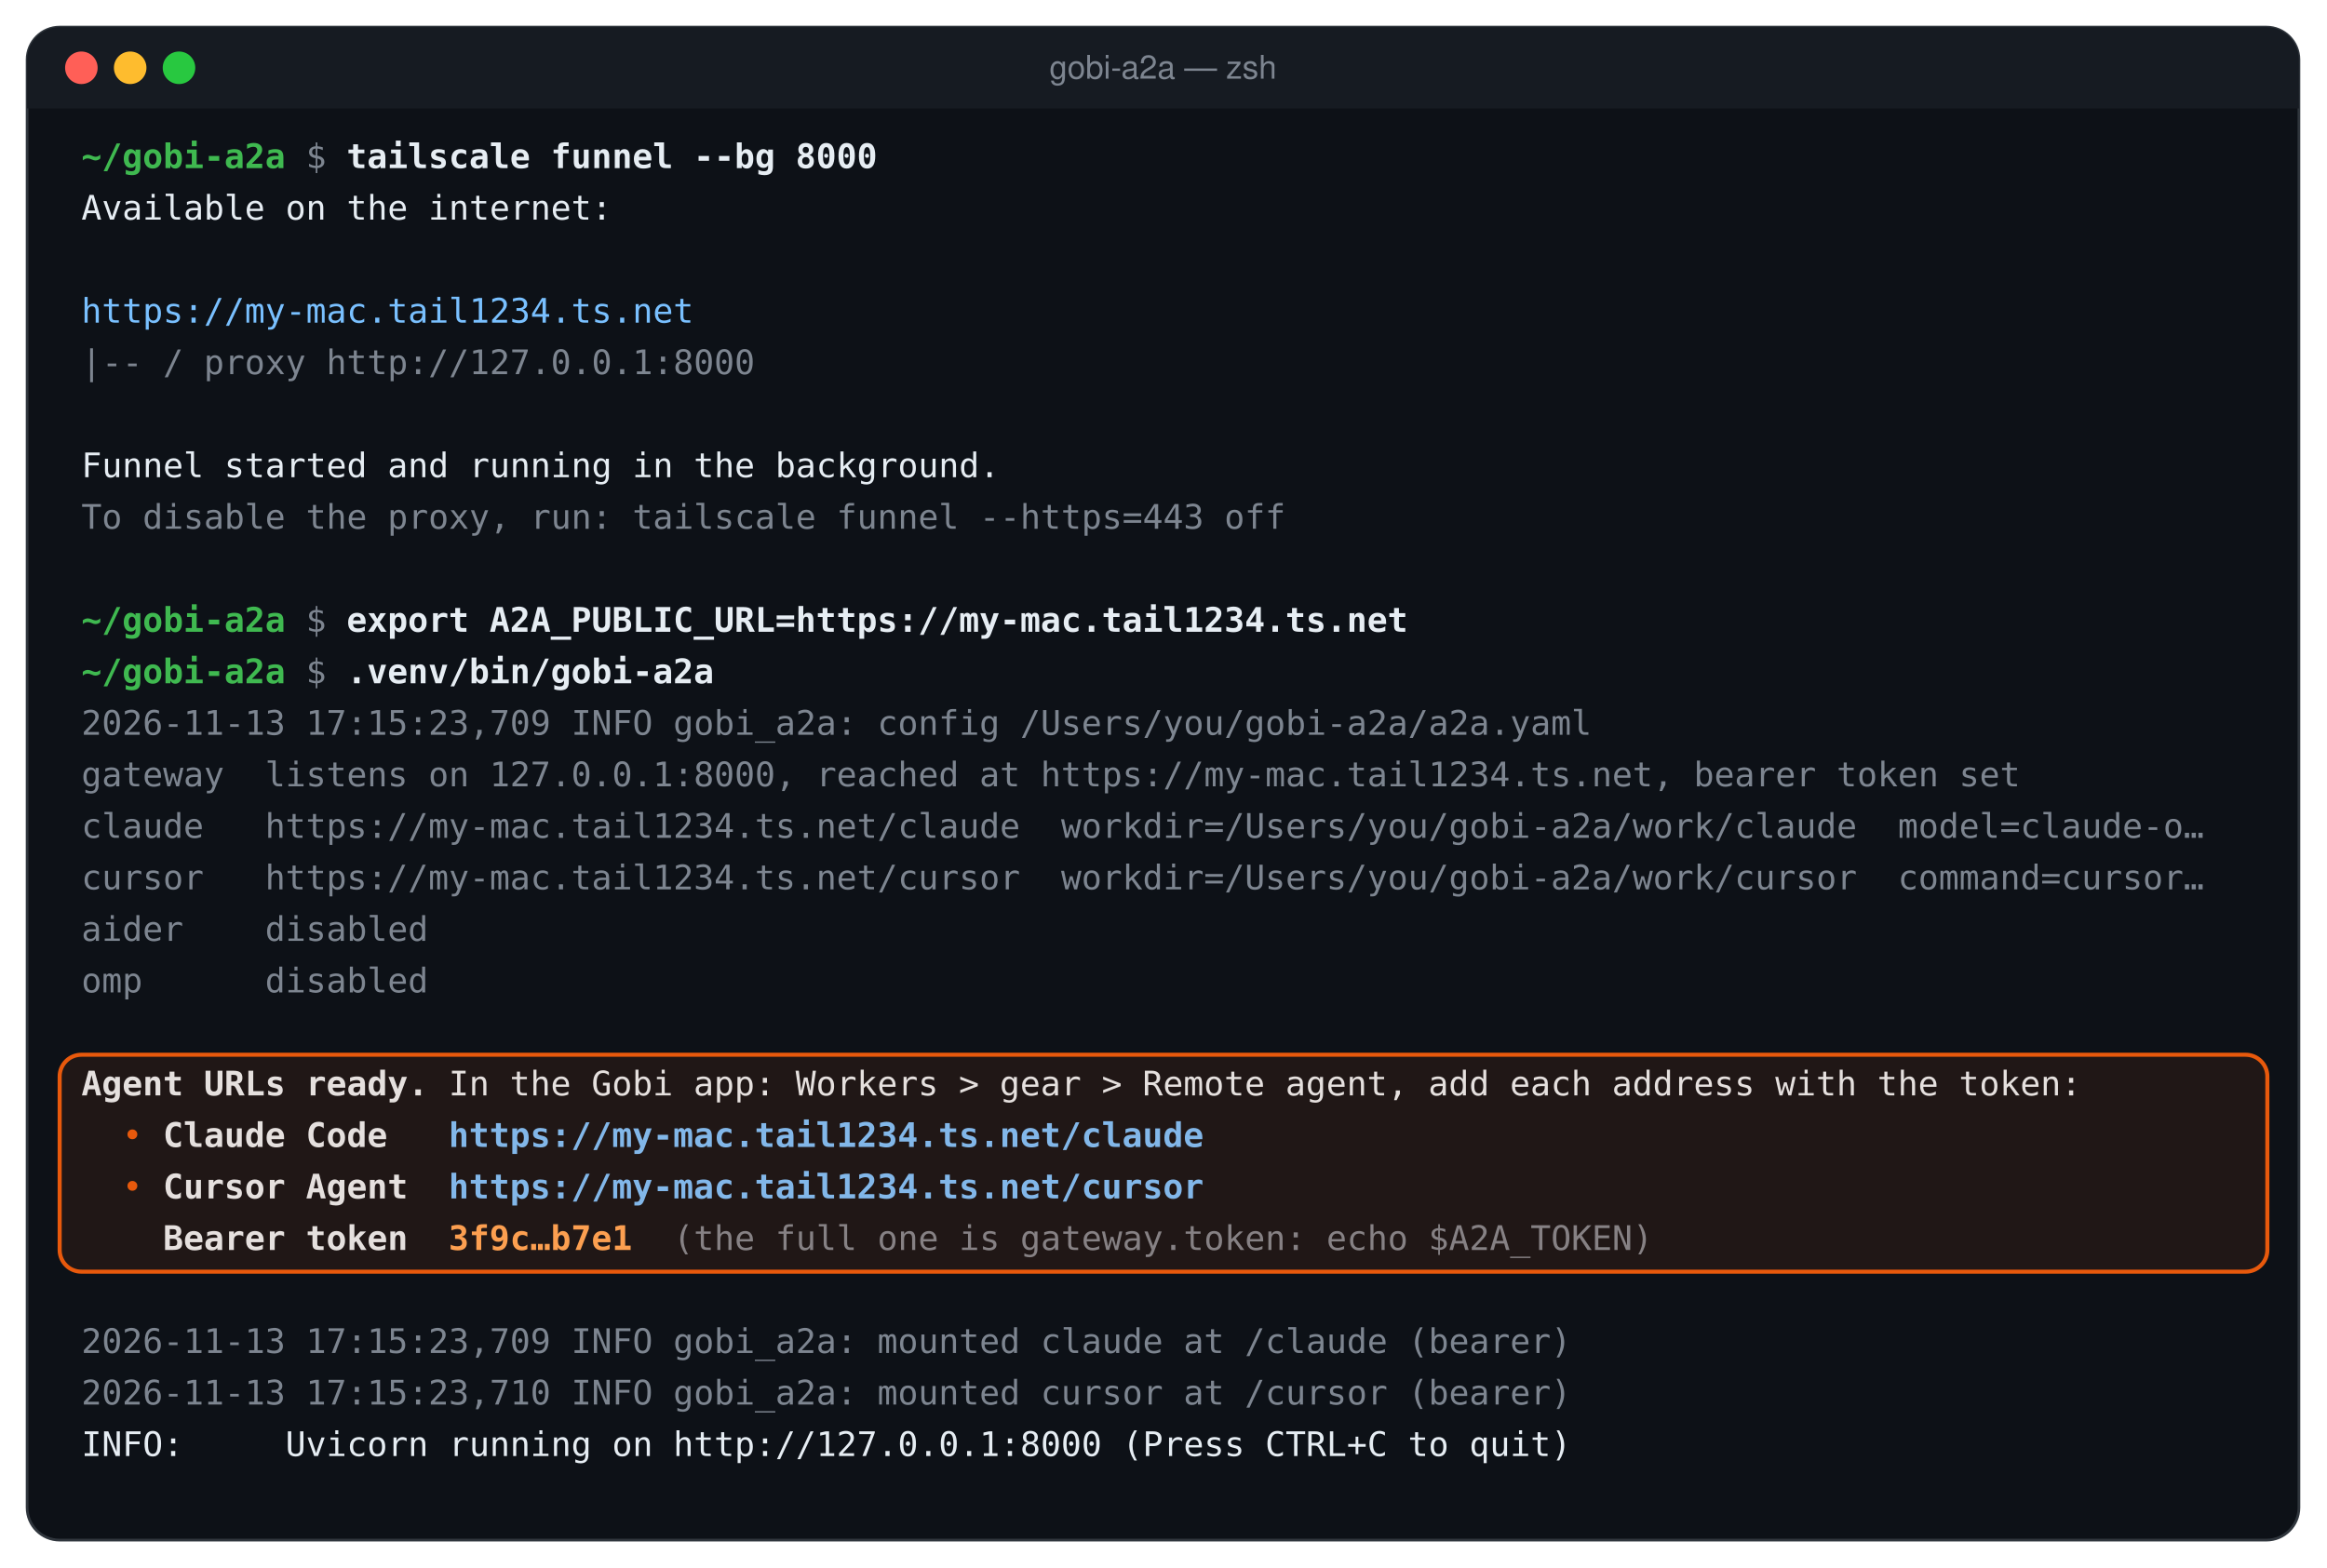
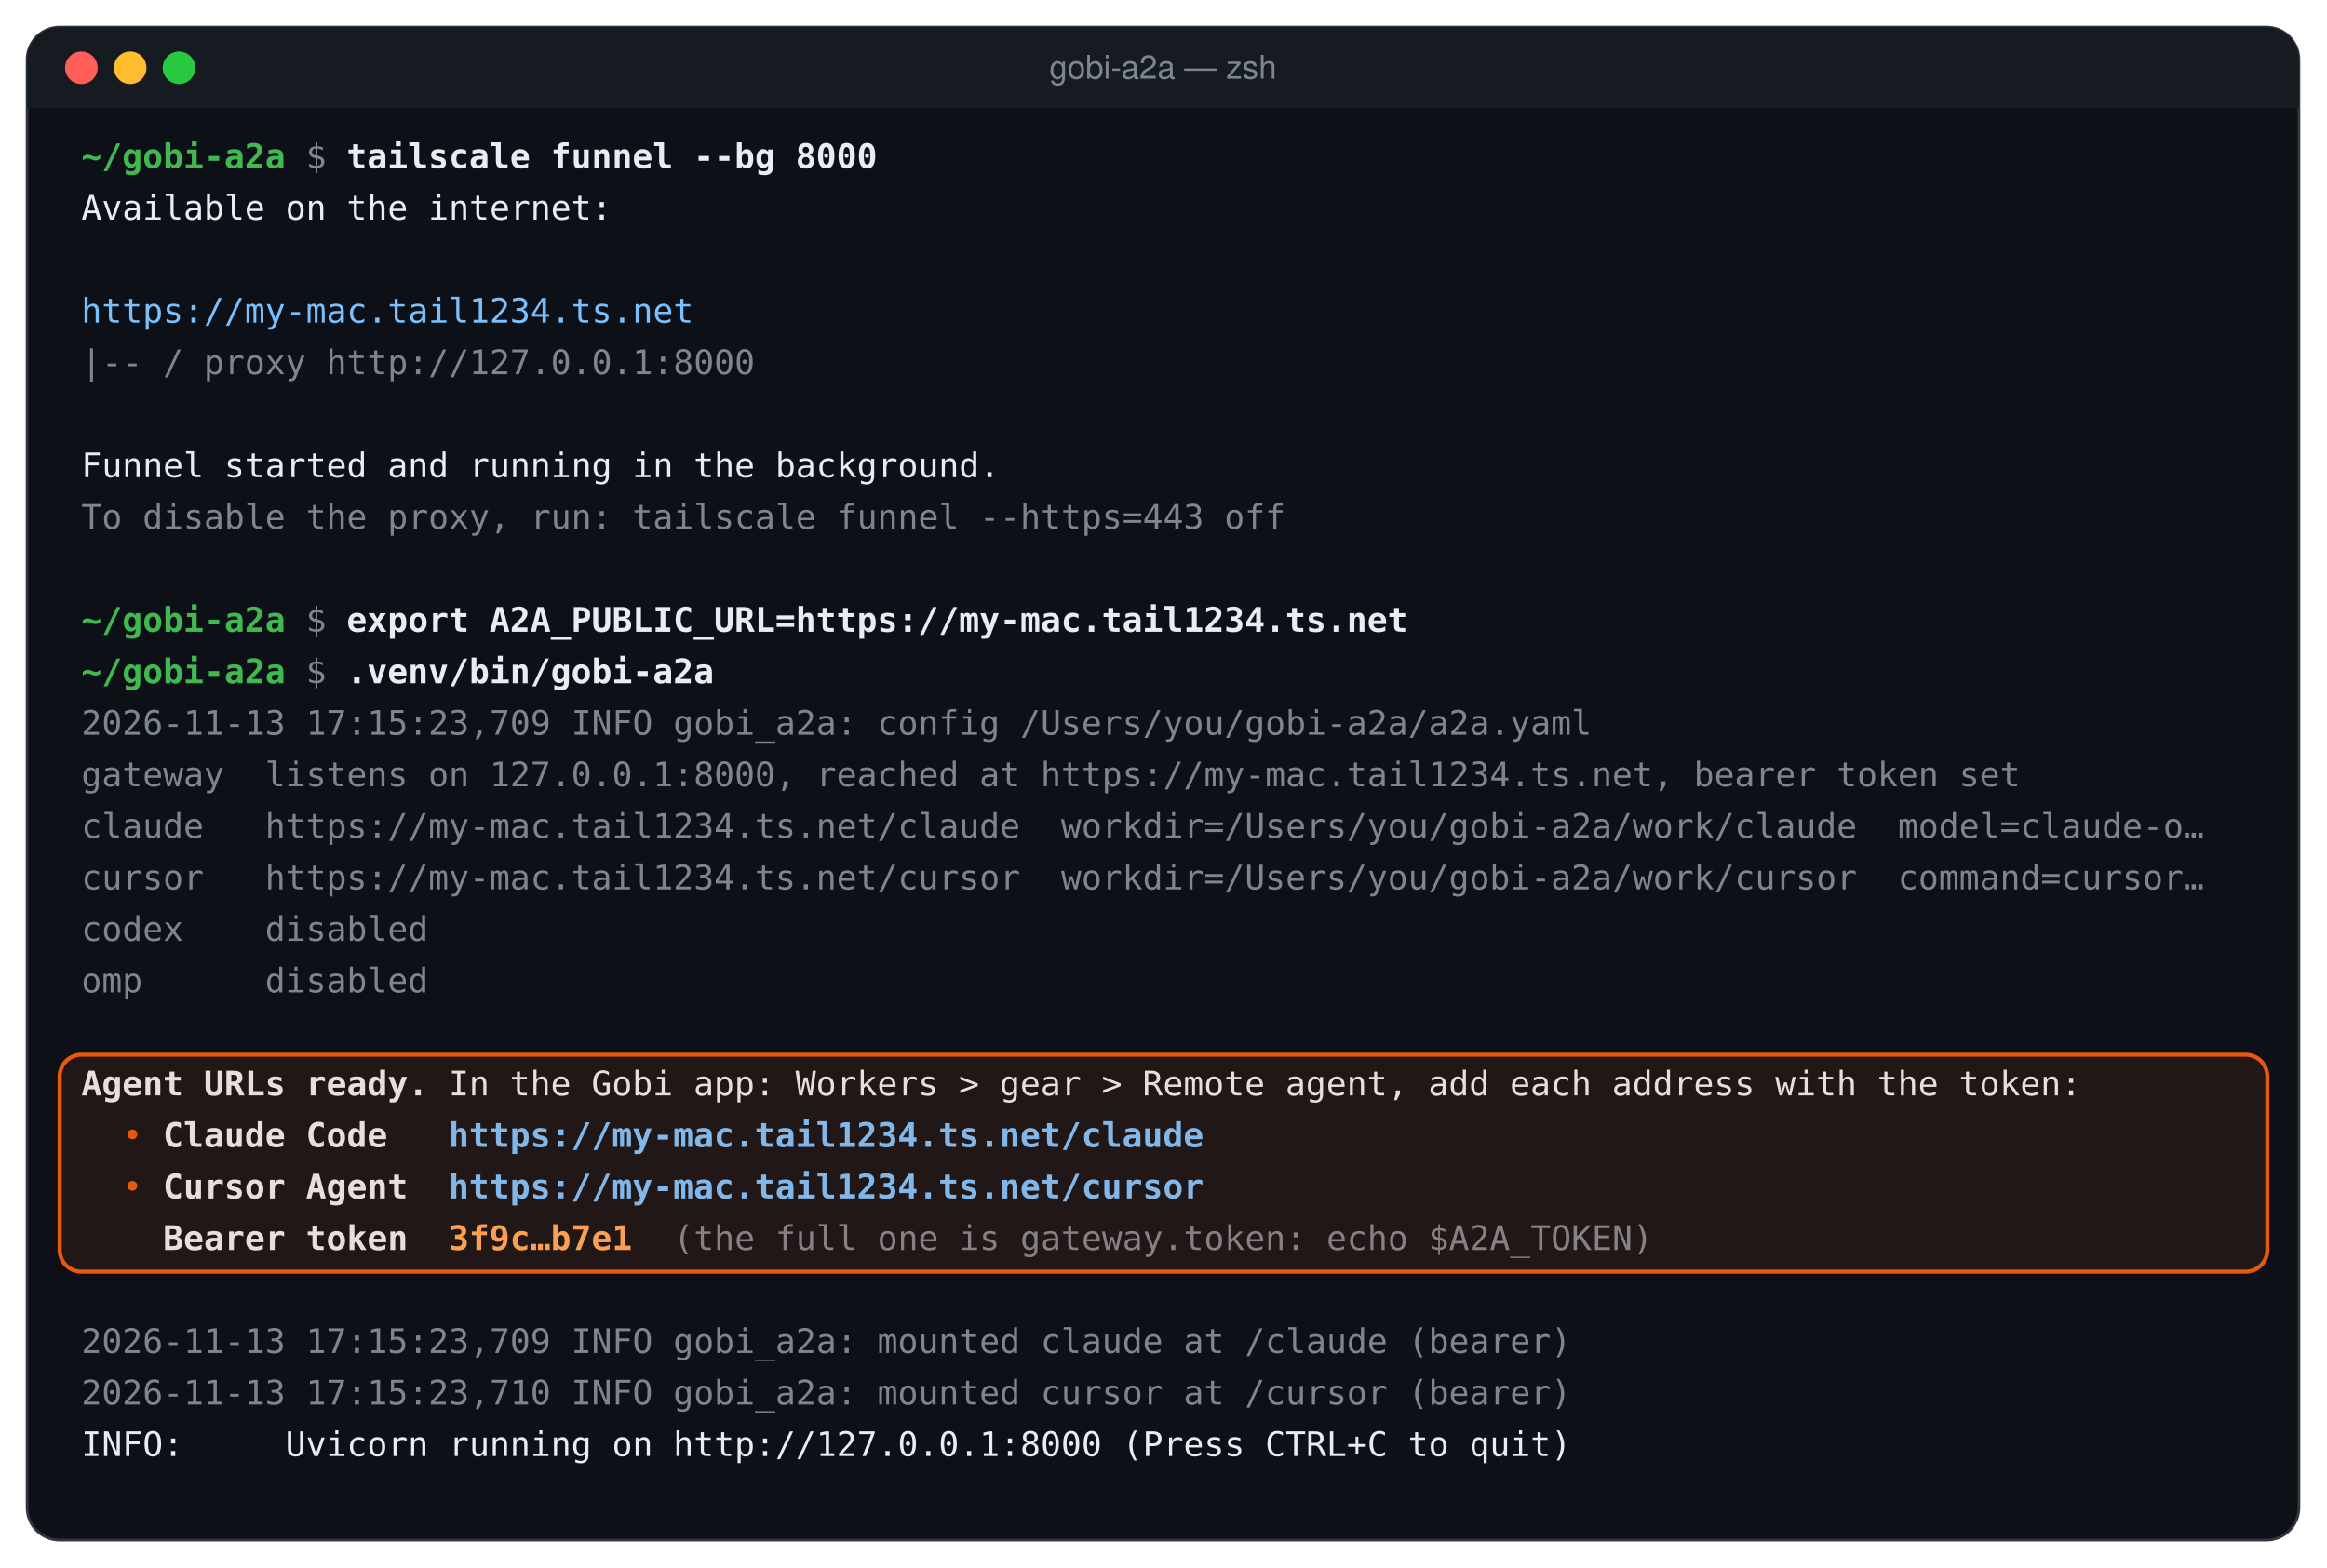
<svg xmlns="http://www.w3.org/2000/svg" width="858" height="578" viewBox="0 0 858 578" font-family="'SF Mono', Menlo, Consolas, 'DejaVu Sans Mono', monospace">
  <rect x="10" y="10" width="837.65" height="558" rx="12" fill="#0d1117" stroke="#30363d" />
  <path d="M10 22 a12 12 0 0 1 12 -12 h813.65 a12 12 0 0 1 12 12 v18 h-837.65 z" fill="#161b22" />
  <circle cx="30" cy="25" r="6" fill="#ff5f57" />
  <circle cx="48" cy="25" r="6" fill="#febc2e" />
  <circle cx="66" cy="25" r="6" fill="#28c840" />
  <text x="428.825" y="29" font-size="12" fill="#7d8590" text-anchor="middle" font-family="-apple-system, BlinkMacSystemFont, 'Segoe UI', Helvetica, Arial, sans-serif">gobi-a2a — zsh</text>
  <text x="30.0" y="62" font-size="12.5" fill="#3fb950" font-weight="700" xml:space="preserve">~/gobi-a2a </text>
  <text x="112.8" y="62" font-size="12.5" fill="#7d8590" font-weight="400" xml:space="preserve">$ </text>
  <text x="127.8" y="62" font-size="12.5" fill="#e6edf3" font-weight="700" xml:space="preserve">tailscale funnel --bg 8000</text>
  <text x="30.0" y="81" font-size="12.5" fill="#e6edf3" font-weight="400" xml:space="preserve">Available on the internet:</text>
  <text x="30.0" y="100" font-size="12.5" fill="#e6edf3" font-weight="400" xml:space="preserve" />
  <text x="30.0" y="119" font-size="12.5" fill="#79c0ff" font-weight="400" xml:space="preserve">https://my-mac.tail1234.ts.net</text>
  <text x="30.0" y="138" font-size="12.5" fill="#7d8590" font-weight="400" xml:space="preserve">|-- / proxy http://127.0.0.1:8000</text>
  <text x="30.0" y="157" font-size="12.5" fill="#e6edf3" font-weight="400" xml:space="preserve" />
  <text x="30.0" y="176" font-size="12.5" fill="#e6edf3" font-weight="400" xml:space="preserve">Funnel started and running in the background.</text>
  <text x="30.0" y="195" font-size="12.5" fill="#7d8590" font-weight="400" xml:space="preserve">To disable the proxy, run: tailscale funnel --https=443 off</text>
  <text x="30.0" y="214" font-size="12.5" fill="#e6edf3" font-weight="400" xml:space="preserve" />
  <text x="30.0" y="233" font-size="12.5" fill="#3fb950" font-weight="700" xml:space="preserve">~/gobi-a2a </text>
  <text x="112.8" y="233" font-size="12.5" fill="#7d8590" font-weight="400" xml:space="preserve">$ </text>
  <text x="127.8" y="233" font-size="12.5" fill="#e6edf3" font-weight="700" xml:space="preserve">export A2A_PUBLIC_URL=https://my-mac.tail1234.ts.net</text>
  <text x="30.0" y="252" font-size="12.5" fill="#3fb950" font-weight="700" xml:space="preserve">~/gobi-a2a </text>
  <text x="112.8" y="252" font-size="12.5" fill="#7d8590" font-weight="400" xml:space="preserve">$ </text>
  <text x="127.8" y="252" font-size="12.5" fill="#e6edf3" font-weight="700" xml:space="preserve">.venv/bin/gobi-a2a</text>
  <text x="30.0" y="271" font-size="12.5" fill="#7d8590" font-weight="400" xml:space="preserve">2026-11-13 17:15:23,709 INFO gobi_a2a: config /Users/you/gobi-a2a/a2a.yaml</text>
  <text x="30.0" y="290" font-size="12.5" fill="#7d8590" font-weight="400" xml:space="preserve">gateway  listens on 127.0.0.1:8000, reached at https://my-mac.tail1234.ts.net, bearer token set</text>
  <text x="30.0" y="309" font-size="12.5" fill="#7d8590" font-weight="400" xml:space="preserve">claude   https://my-mac.tail1234.ts.net/claude  workdir=/Users/you/gobi-a2a/work/claude  model=claude-o…</text>
  <text x="30.0" y="328" font-size="12.5" fill="#7d8590" font-weight="400" xml:space="preserve">cursor   https://my-mac.tail1234.ts.net/cursor  workdir=/Users/you/gobi-a2a/work/cursor  command=cursor…</text>
-   <text x="30.0" y="347" font-size="12.5" fill="#7d8590" font-weight="400" xml:space="preserve">aider    disabled</text>
+   <text x="30.0" y="347" font-size="12.5" fill="#7d8590" font-weight="400" xml:space="preserve">codex    disabled</text>
  <text x="30.0" y="366" font-size="12.5" fill="#7d8590" font-weight="400" xml:space="preserve">omp      disabled</text>
  <text x="30.0" y="385" font-size="12.5" fill="#e6edf3" font-weight="400" xml:space="preserve" />
  <text x="30.0" y="404" font-size="12.5" fill="#e6edf3" font-weight="700" xml:space="preserve">Agent URLs ready. </text>
  <text x="165.4" y="404" font-size="12.5" fill="#e6edf3" font-weight="400" xml:space="preserve">In the Gobi app: Workers &gt; gear &gt; Remote agent, add each address with the token:</text>
  <text x="30.0" y="423" font-size="12.5" fill="#e8590c" font-weight="400" xml:space="preserve">  • </text>
  <text x="60.1" y="423" font-size="12.5" fill="#e6edf3" font-weight="700" xml:space="preserve">Claude Code   </text>
  <text x="165.4" y="423" font-size="12.5" fill="#79c0ff" font-weight="700" xml:space="preserve">https://my-mac.tail1234.ts.net/claude</text>
  <text x="30.0" y="442" font-size="12.5" fill="#e8590c" font-weight="400" xml:space="preserve">  • </text>
  <text x="60.1" y="442" font-size="12.5" fill="#e6edf3" font-weight="700" xml:space="preserve">Cursor Agent  </text>
  <text x="165.4" y="442" font-size="12.5" fill="#79c0ff" font-weight="700" xml:space="preserve">https://my-mac.tail1234.ts.net/cursor</text>
  <text x="30.0" y="461" font-size="12.5" fill="#e6edf3" font-weight="400" xml:space="preserve">    </text>
  <text x="60.1" y="461" font-size="12.5" fill="#e6edf3" font-weight="700" xml:space="preserve">Bearer token  </text>
  <text x="165.4" y="461" font-size="12.5" fill="#ffa657" font-weight="700" xml:space="preserve">3f9c…b7e1</text>
  <text x="233.2" y="461" font-size="12.5" fill="#7d8590" font-weight="400" xml:space="preserve">  (the full one is gateway.token: echo $A2A_TOKEN)</text>
  <text x="30.0" y="480" font-size="12.5" fill="#e6edf3" font-weight="400" xml:space="preserve" />
  <text x="30.0" y="499" font-size="12.5" fill="#7d8590" font-weight="400" xml:space="preserve">2026-11-13 17:15:23,709 INFO gobi_a2a: mounted claude at /claude (bearer)</text>
  <text x="30.0" y="518" font-size="12.5" fill="#7d8590" font-weight="400" xml:space="preserve">2026-11-13 17:15:23,710 INFO gobi_a2a: mounted cursor at /cursor (bearer)</text>
  <text x="30.0" y="537" font-size="12.5" fill="#e6edf3" font-weight="400" xml:space="preserve">INFO:     Uvicorn running on http://127.0.0.1:8000 (Press CTRL+C to quit)</text>
  <rect x="22" y="389" width="814" height="80" rx="8" fill="#e8590c" fill-opacity="0.09" stroke="#e8590c" stroke-width="1.5" />
</svg>
